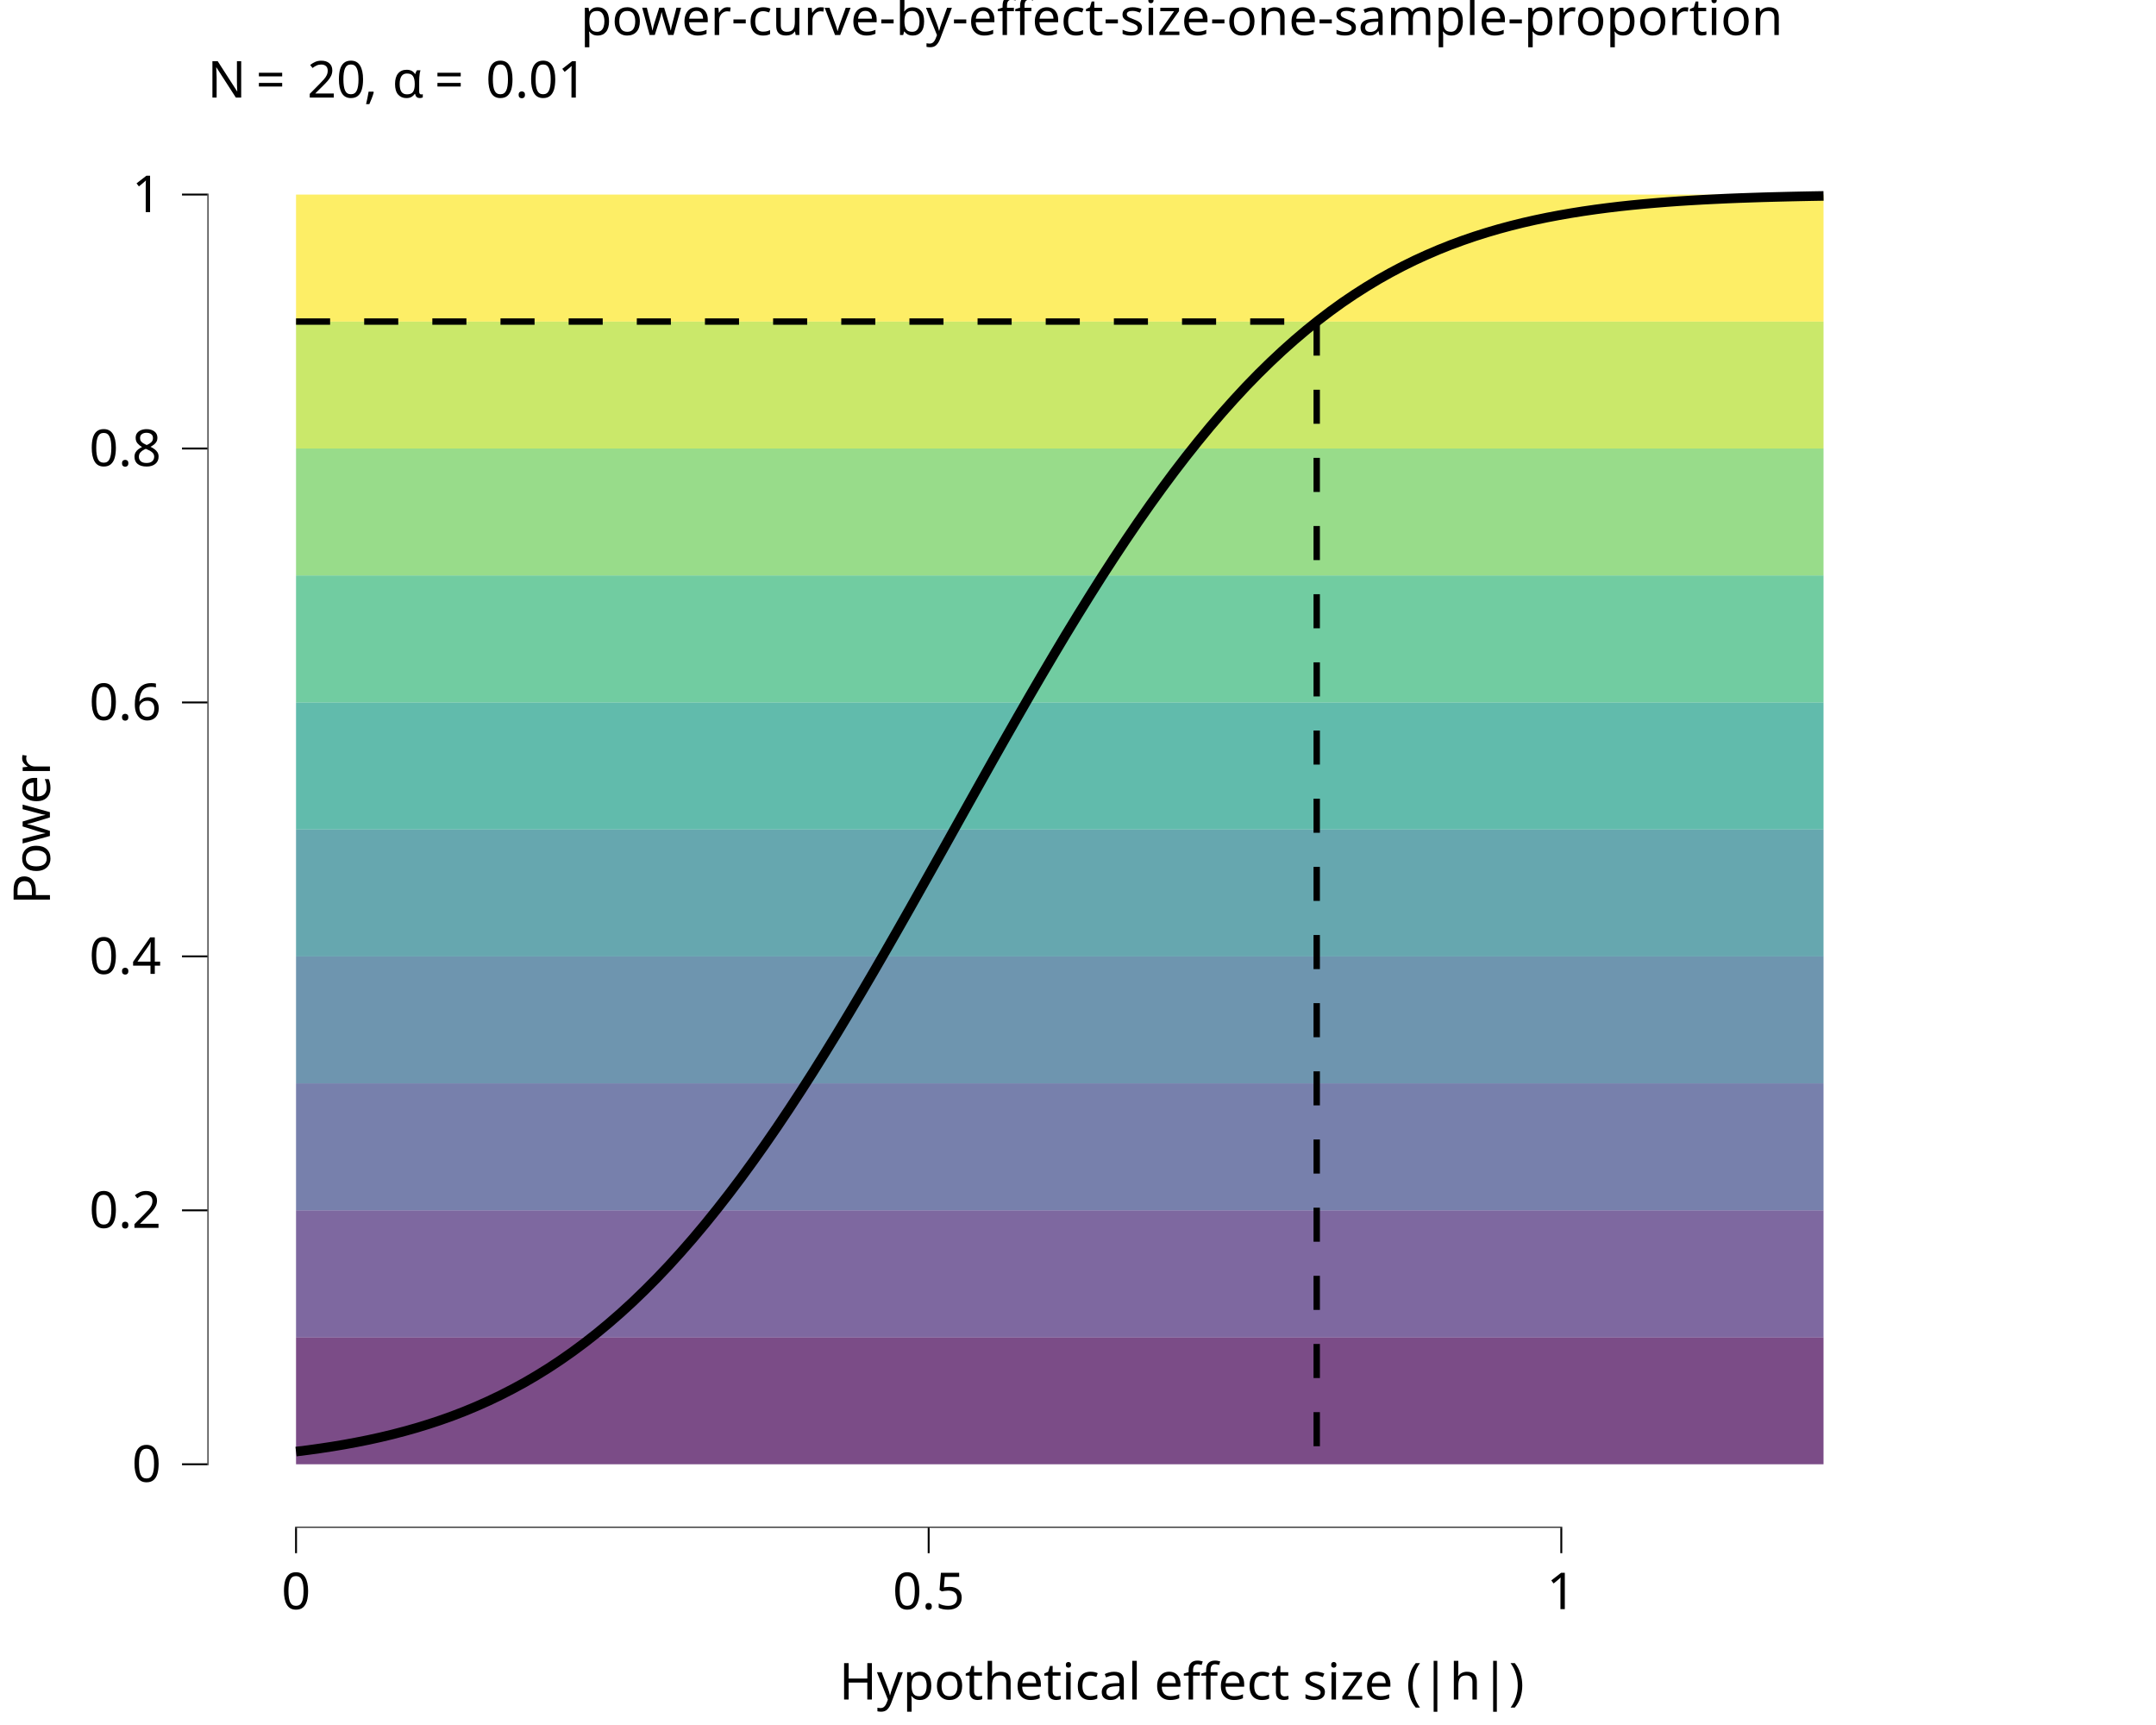
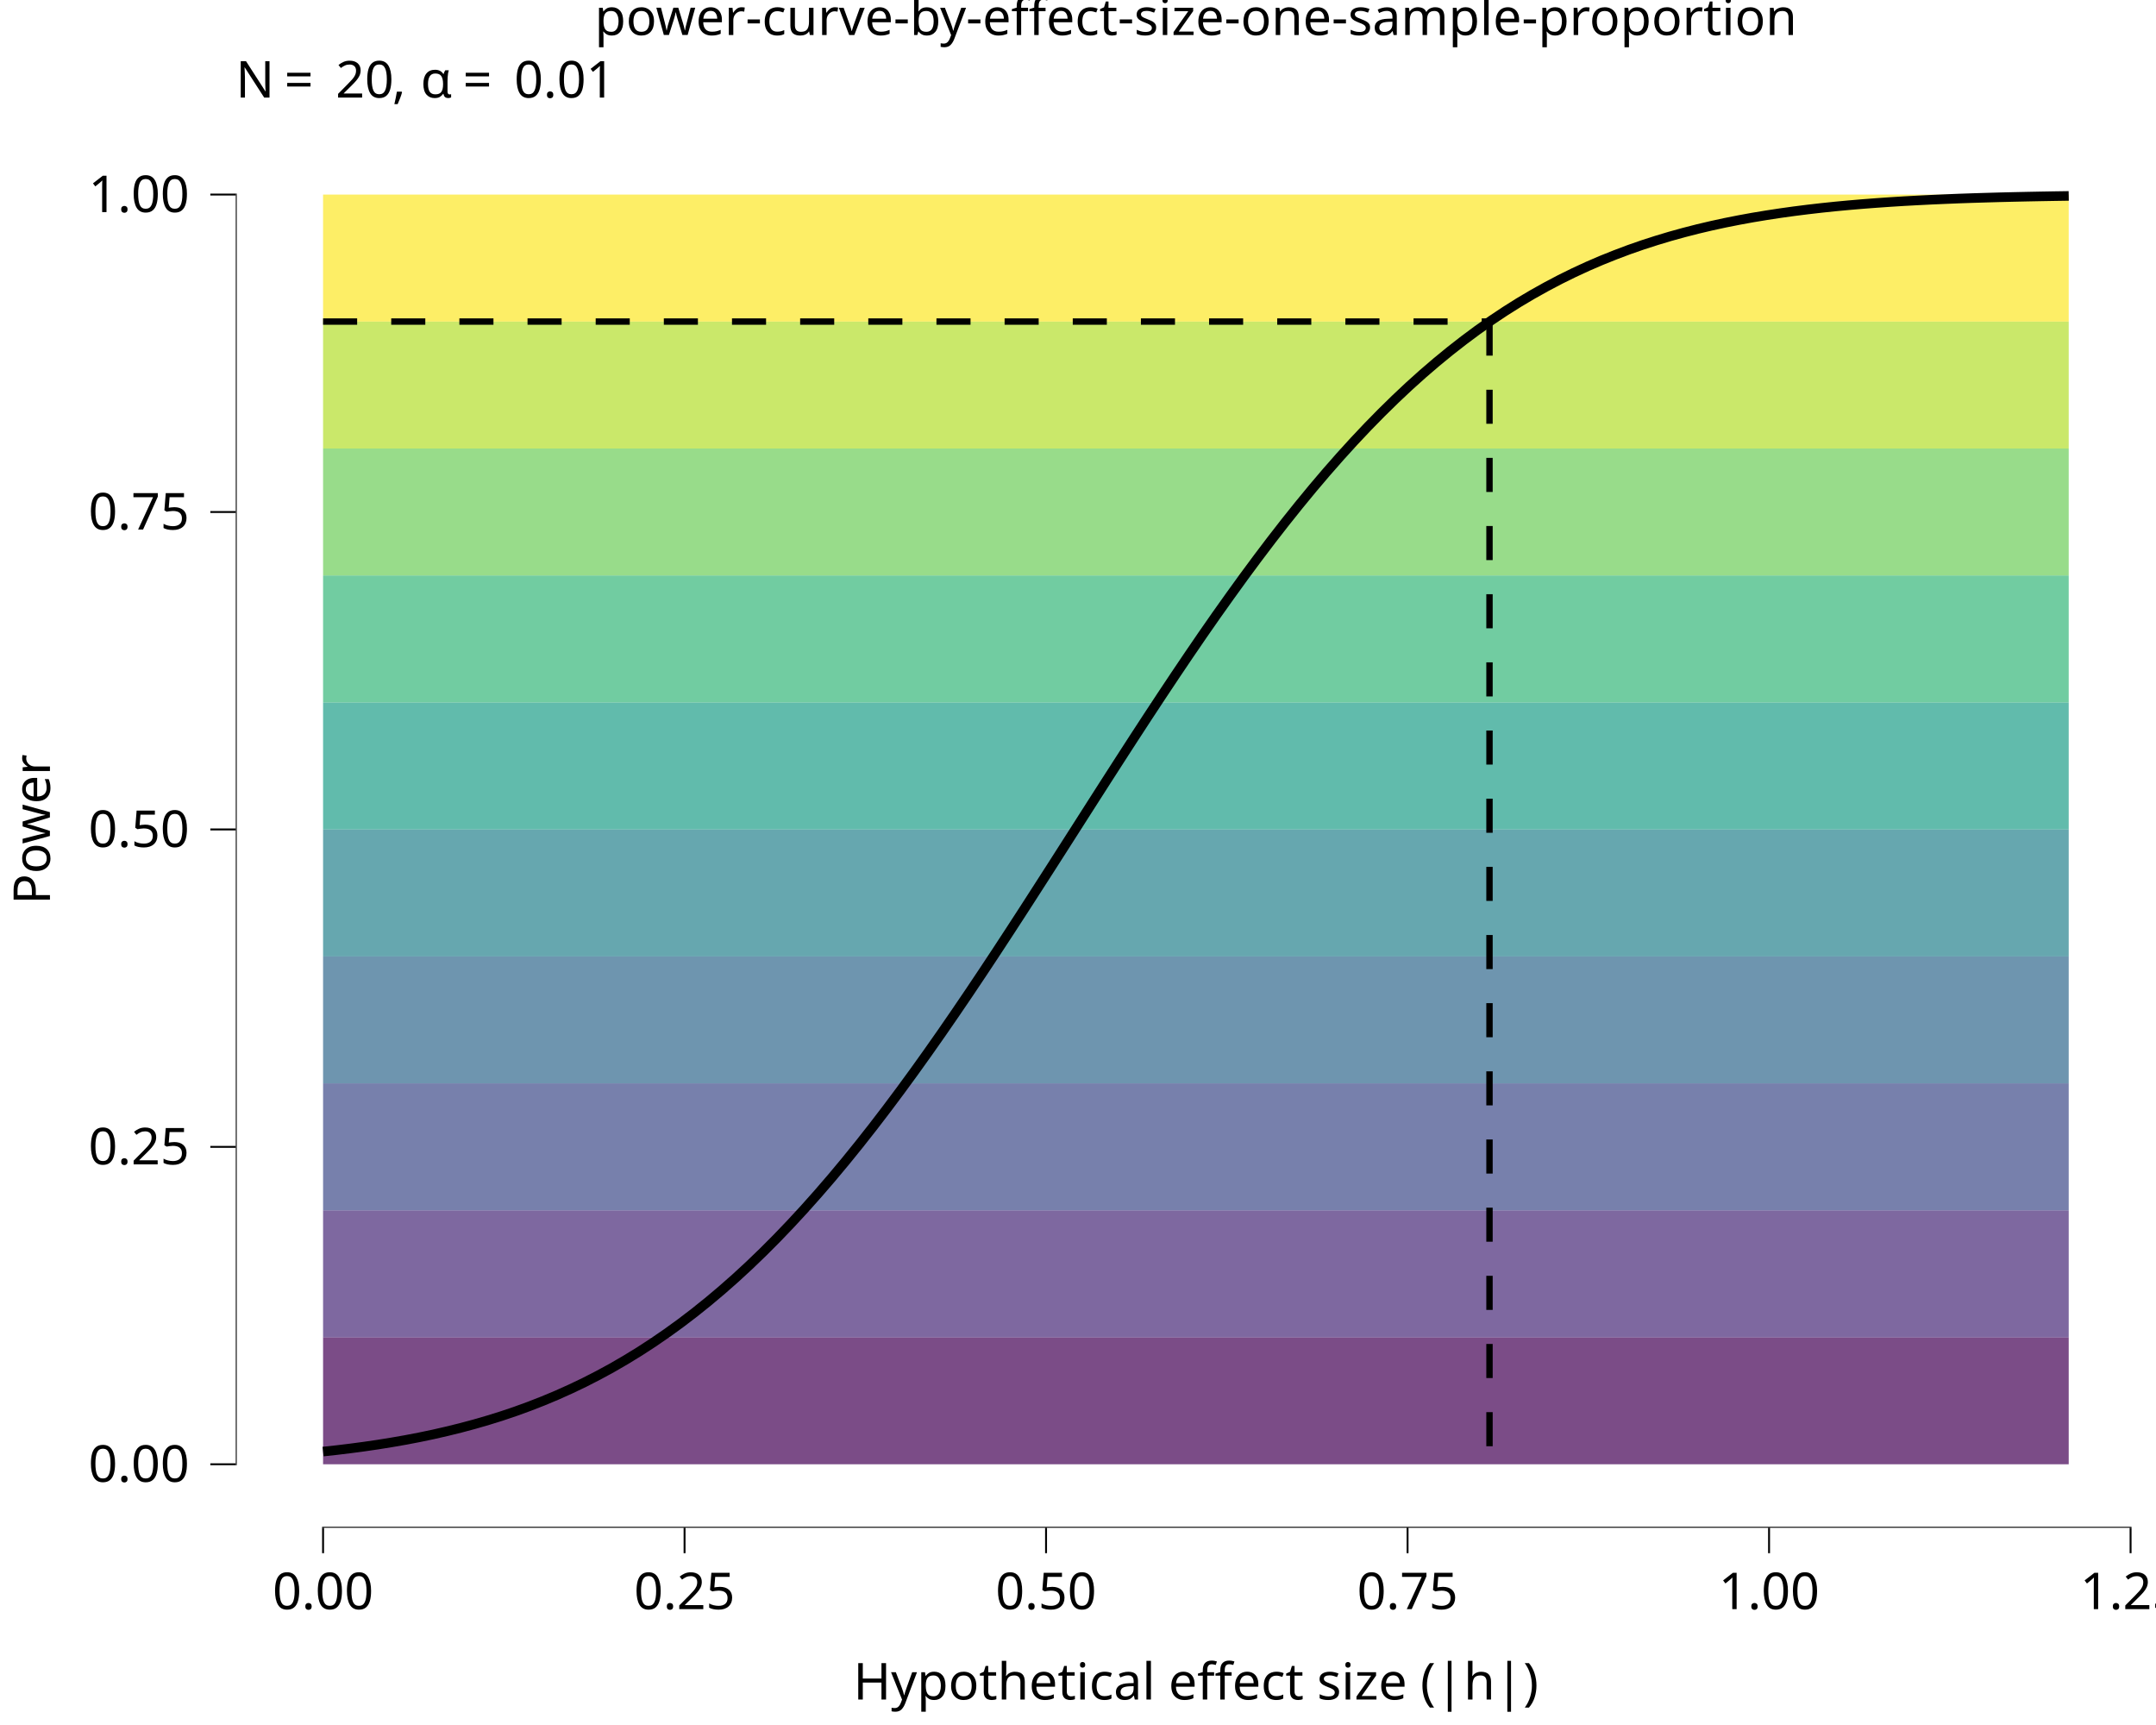
<svg xmlns="http://www.w3.org/2000/svg" class="svglite" data-engine-version="2.0" width="720.00pt" height="576.00pt" viewBox="0 0 720.00 576.00">
  <defs>
    <style type="text/css">
    .svglite line, .svglite polyline, .svglite polygon, .svglite path, .svglite rect, .svglite circle {
      fill: none;
      stroke: #000000;
      stroke-linecap: round;
      stroke-linejoin: round;
      stroke-miterlimit: 10.00;
    }
  </style>
  </defs>
  <rect width="100%" height="100%" style="stroke: none; fill: #FFFFFF;" />
  <defs>
    <clipPath id="cpMC4wMHw3MjAuMDB8MC4wMHw1NzYuMDA=">
      <rect x="0.00" y="0.00" width="720.00" height="576.00" />
    </clipPath>
  </defs>
  <g clip-path="url(#cpMC4wMHw3MjAuMDB8MC4wMHw1NzYuMDA=)">
-     <rect x="-0" y="0.00" width="720.00" height="576.00" style="stroke-width: 10.67; stroke: none;" />
+     <rect x="0.00" y="0.00" width="720.00" height="576.00" style="stroke-width: 10.67; stroke: none;" />
  </g>
  <defs>
-     <clipPath id="cpNjkuMjh8NzIwLjAwfDQzLjc3fDUxMC4xNA==">
-       <rect x="69.28" y="43.77" width="650.72" height="466.37" />
+     <clipPath id="cpNzguNzR8NzIwLjAwfDQzLjc3fDUxMC4xNA==">
+       <rect x="78.74" y="43.77" width="641.26" height="466.37" />
    </clipPath>
  </defs>
-   <g clip-path="url(#cpNjkuMjh8NzIwLjAwfDQzLjc3fDUxMC4xNA==)">
-     <rect x="69.28" y="43.77" width="650.72" height="466.37" style="stroke-width: 10.67; stroke: none;" />
-     <rect x="98.86" y="446.54" width="510.11" height="42.40" style="stroke-width: 1.07; stroke: none; stroke-linecap: butt; stroke-linejoin: miter; fill: #440154; fill-opacity: 0.70;" />
-     <rect x="98.86" y="404.15" width="510.11" height="42.40" style="stroke-width: 1.07; stroke: none; stroke-linecap: butt; stroke-linejoin: miter; fill: #482878; fill-opacity: 0.70;" />
-     <rect x="98.86" y="361.75" width="510.11" height="42.40" style="stroke-width: 1.07; stroke: none; stroke-linecap: butt; stroke-linejoin: miter; fill: #3E4A89; fill-opacity: 0.70;" />
-     <rect x="98.86" y="319.35" width="510.11" height="42.40" style="stroke-width: 1.07; stroke: none; stroke-linecap: butt; stroke-linejoin: miter; fill: #31688E; fill-opacity: 0.70;" />
-     <rect x="98.86" y="276.96" width="510.11" height="42.40" style="stroke-width: 1.07; stroke: none; stroke-linecap: butt; stroke-linejoin: miter; fill: #26828E; fill-opacity: 0.70;" />
-     <rect x="98.86" y="234.56" width="510.11" height="42.40" style="stroke-width: 1.07; stroke: none; stroke-linecap: butt; stroke-linejoin: miter; fill: #1F9E89; fill-opacity: 0.70;" />
-     <rect x="98.86" y="192.16" width="510.11" height="42.40" style="stroke-width: 1.07; stroke: none; stroke-linecap: butt; stroke-linejoin: miter; fill: #35B779; fill-opacity: 0.70;" />
-     <rect x="98.86" y="149.76" width="510.11" height="42.40" style="stroke-width: 1.07; stroke: none; stroke-linecap: butt; stroke-linejoin: miter; fill: #6DCD59; fill-opacity: 0.70;" />
-     <rect x="98.86" y="107.37" width="510.11" height="42.40" style="stroke-width: 1.07; stroke: none; stroke-linecap: butt; stroke-linejoin: miter; fill: #B4DE2C; fill-opacity: 0.70;" />
-     <rect x="98.86" y="64.97" width="510.11" height="42.40" style="stroke-width: 1.07; stroke: none; stroke-linecap: butt; stroke-linejoin: miter; fill: #FDE725; fill-opacity: 0.70;" />
-     <polyline points="98.86,484.70 102.88,484.20 106.89,483.64 110.91,483.03 114.93,482.36 118.94,481.62 122.96,480.82 126.98,479.94 130.99,478.98 135.01,477.93 139.03,476.80 143.04,475.57 147.06,474.24 151.08,472.81 155.09,471.26 159.11,469.59 163.13,467.80 167.14,465.88 171.16,463.82 175.18,461.63 179.19,459.28 183.21,456.79 187.23,454.13 191.24,451.32 195.26,448.34 199.28,445.19 203.29,441.87 207.31,438.37 211.33,434.69 215.34,430.82 219.36,426.78 223.38,422.55 227.39,418.13 231.41,413.53 235.43,408.74 239.44,403.77 243.46,398.62 247.48,393.30 251.49,387.80 255.51,382.13 259.53,376.30 263.54,370.31 267.56,364.17 271.58,357.89 275.59,351.47 279.61,344.93 283.62,338.27 287.64,331.51 291.66,324.65 295.67,317.71 299.69,310.69 303.71,303.62 307.72,296.49 311.74,289.34 315.76,282.16 319.77,274.97 323.79,267.78 327.81,260.61 331.82,253.47 335.84,246.37 339.86,239.33 343.87,232.36 347.89,225.46 351.91,218.65 355.92,211.94 359.94,205.35 363.96,198.88 367.97,192.53 371.99,186.33 376.01,180.27 380.02,174.37 384.04,168.63 388.06,163.05 392.07,157.65 396.09,152.42 400.11,147.37 404.12,142.50 408.14,137.82 412.16,133.32 416.17,129.00 420.19,124.87 424.21,120.93 428.22,117.17 432.24,113.59 436.26,110.18 440.27,106.96 444.29,103.90 448.30,101.01 452.32,98.29 456.34,95.73 460.35,93.31 464.37,91.05 468.39,88.93 472.40,86.95 476.42,85.11 480.44,83.38 484.45,81.78 488.47,80.30 492.49,78.92 496.50,77.65 500.52,76.47 504.54,75.39 508.55,74.39 512.57,73.48 516.59,72.64 520.60,71.88 524.62,71.18 528.64,70.54 532.65,69.96 536.67,69.43 540.69,68.95 544.70,68.52 548.72,68.13 552.74,67.78 556.75,67.46 560.77,67.17 564.79,66.92 568.80,66.69 572.82,66.49 576.84,66.30 580.85,66.14 584.87,66.00 588.89,65.87 592.90,65.76 596.92,65.66 600.94,65.57 604.95,65.49 608.97,65.42 " style="stroke-width: 3.20; stroke-linecap: butt;" />
-     <line x1="439.72" y1="107.37" x2="439.72" y2="488.94" style="stroke-width: 2.13; stroke-dasharray: 11.38,11.38; stroke-linecap: butt;" />
-     <line x1="98.86" y1="107.37" x2="439.72" y2="107.37" style="stroke-width: 2.13; stroke-dasharray: 11.38,11.38; stroke-linecap: butt;" />
-     <line x1="98.54" y1="510.14" x2="521.72" y2="510.14" style="stroke-width: 0.64; stroke-linecap: butt;" />
-     <line x1="69.28" y1="489.26" x2="69.28" y2="64.65" style="stroke-width: 0.64; stroke-linecap: butt;" />
-     <rect x="69.28" y="43.77" width="650.72" height="466.37" style="stroke-width: 0.00; stroke: none;" />
+   <g clip-path="url(#cpNzguNzR8NzIwLjAwfDQzLjc3fDUxMC4xNA==)">
+     <rect x="78.74" y="43.77" width="641.26" height="466.37" style="stroke-width: 10.67; stroke: none;" />
+     <rect x="107.89" y="446.54" width="582.96" height="42.40" style="stroke-width: 1.07; stroke: none; stroke-linecap: butt; stroke-linejoin: miter; fill: #440154; fill-opacity: 0.70;" />
+     <rect x="107.89" y="404.15" width="582.96" height="42.40" style="stroke-width: 1.07; stroke: none; stroke-linecap: butt; stroke-linejoin: miter; fill: #482878; fill-opacity: 0.70;" />
+     <rect x="107.89" y="361.75" width="582.96" height="42.40" style="stroke-width: 1.07; stroke: none; stroke-linecap: butt; stroke-linejoin: miter; fill: #3E4A89; fill-opacity: 0.70;" />
+     <rect x="107.89" y="319.35" width="582.96" height="42.40" style="stroke-width: 1.07; stroke: none; stroke-linecap: butt; stroke-linejoin: miter; fill: #31688E; fill-opacity: 0.70;" />
+     <rect x="107.89" y="276.96" width="582.96" height="42.40" style="stroke-width: 1.07; stroke: none; stroke-linecap: butt; stroke-linejoin: miter; fill: #26828E; fill-opacity: 0.70;" />
+     <rect x="107.89" y="234.56" width="582.96" height="42.40" style="stroke-width: 1.07; stroke: none; stroke-linecap: butt; stroke-linejoin: miter; fill: #1F9E89; fill-opacity: 0.70;" />
+     <rect x="107.89" y="192.16" width="582.96" height="42.40" style="stroke-width: 1.07; stroke: none; stroke-linecap: butt; stroke-linejoin: miter; fill: #35B779; fill-opacity: 0.70;" />
+     <rect x="107.89" y="149.76" width="582.96" height="42.40" style="stroke-width: 1.07; stroke: none; stroke-linecap: butt; stroke-linejoin: miter; fill: #6DCD59; fill-opacity: 0.70;" />
+     <rect x="107.89" y="107.37" width="582.96" height="42.40" style="stroke-width: 1.07; stroke: none; stroke-linecap: butt; stroke-linejoin: miter; fill: #B4DE2C; fill-opacity: 0.70;" />
+     <rect x="107.89" y="64.97" width="582.96" height="42.40" style="stroke-width: 1.07; stroke: none; stroke-linecap: butt; stroke-linejoin: miter; fill: #FDE725; fill-opacity: 0.70;" />
+     <polyline points="107.89,484.70 112.48,484.20 117.07,483.64 121.66,483.03 126.25,482.36 130.84,481.62 135.43,480.82 140.02,479.94 144.61,478.98 149.20,477.93 153.79,476.80 158.38,475.57 162.97,474.24 167.56,472.81 172.15,471.26 176.74,469.59 181.33,467.80 185.92,465.88 190.51,463.82 195.10,461.63 199.69,459.28 204.28,456.79 208.87,454.13 213.46,451.32 218.05,448.34 222.64,445.19 227.23,441.87 231.82,438.37 236.41,434.69 241.01,430.82 245.60,426.78 250.19,422.55 254.78,418.13 259.37,413.53 263.96,408.74 268.55,403.77 273.14,398.62 277.73,393.30 282.32,387.80 286.91,382.13 291.50,376.30 296.09,370.31 300.68,364.17 305.27,357.89 309.86,351.47 314.45,344.93 319.04,338.27 323.63,331.51 328.22,324.65 332.81,317.71 337.40,310.69 341.99,303.62 346.58,296.49 351.17,289.34 355.76,282.16 360.35,274.97 364.94,267.78 369.53,260.61 374.12,253.47 378.71,246.37 383.30,239.33 387.89,232.36 392.48,225.46 397.07,218.65 401.66,211.94 406.25,205.35 410.85,198.88 415.44,192.53 420.03,186.33 424.62,180.27 429.21,174.37 433.80,168.63 438.39,163.05 442.98,157.65 447.57,152.42 452.16,147.37 456.75,142.50 461.34,137.82 465.93,133.32 470.52,129.00 475.11,124.87 479.70,120.93 484.29,117.17 488.88,113.59 493.47,110.18 498.06,106.96 502.65,103.90 507.24,101.01 511.83,98.29 516.42,95.73 521.01,93.31 525.60,91.05 530.19,88.93 534.78,86.95 539.37,85.11 543.96,83.38 548.55,81.78 553.14,80.30 557.73,78.92 562.32,77.65 566.91,76.47 571.50,75.39 576.10,74.39 580.69,73.48 585.28,72.64 589.87,71.88 594.46,71.18 599.05,70.54 603.64,69.96 608.23,69.43 612.82,68.95 617.41,68.52 622.00,68.13 626.59,67.78 631.18,67.46 635.77,67.17 640.36,66.92 644.95,66.69 649.54,66.49 654.13,66.30 658.72,66.14 663.31,66.00 667.90,65.87 672.49,65.76 677.08,65.66 681.67,65.57 686.26,65.49 690.85,65.42 " style="stroke-width: 3.20; stroke-linecap: butt;" />
+     <line x1="497.42" y1="107.37" x2="497.42" y2="488.94" style="stroke-width: 2.13; stroke-dasharray: 11.38,11.38; stroke-linecap: butt;" />
+     <line x1="107.89" y1="107.37" x2="497.42" y2="107.37" style="stroke-width: 2.13; stroke-dasharray: 11.38,11.38; stroke-linecap: butt;" />
+     <line x1="107.57" y1="510.14" x2="711.82" y2="510.14" style="stroke-width: 0.64; stroke-linecap: butt;" />
+     <line x1="78.74" y1="489.26" x2="78.74" y2="64.65" style="stroke-width: 0.64; stroke-linecap: butt;" />
+     <rect x="78.74" y="43.77" width="641.26" height="466.37" style="stroke-width: 0.00; stroke: none;" />
  </g>
  <g clip-path="url(#cpMC4wMHw3MjAuMDB8MC4wMHw1NzYuMDA=)">
-     <polyline points="69.28,510.14 69.28,43.77 " style="stroke-width: 0.00; stroke: none; stroke-linecap: butt;" />
-     <text x="53.81" y="494.79" text-anchor="end" style="font-size: 17.00px; font-family: sans;" textLength="9.46px" lengthAdjust="spacingAndGlyphs">0</text>
-     <text x="53.81" y="410.00" text-anchor="end" style="font-size: 17.00px; font-family: sans;" textLength="23.63px" lengthAdjust="spacingAndGlyphs">0.2</text>
-     <text x="53.81" y="325.20" text-anchor="end" style="font-size: 17.00px; font-family: sans;" textLength="23.63px" lengthAdjust="spacingAndGlyphs">0.4</text>
-     <text x="53.81" y="240.41" text-anchor="end" style="font-size: 17.00px; font-family: sans;" textLength="23.63px" lengthAdjust="spacingAndGlyphs">0.6</text>
-     <text x="53.81" y="155.61" text-anchor="end" style="font-size: 17.00px; font-family: sans;" textLength="23.63px" lengthAdjust="spacingAndGlyphs">0.8</text>
-     <text x="53.81" y="70.82" text-anchor="end" style="font-size: 17.00px; font-family: sans;" textLength="9.46px" lengthAdjust="spacingAndGlyphs">1</text>
-     <polyline points="60.78,488.94 69.28,488.94 " style="stroke-width: 0.64; stroke-linecap: butt;" />
-     <polyline points="60.78,404.15 69.28,404.15 " style="stroke-width: 0.64; stroke-linecap: butt;" />
-     <polyline points="60.78,319.35 69.28,319.35 " style="stroke-width: 0.64; stroke-linecap: butt;" />
-     <polyline points="60.78,234.56 69.28,234.56 " style="stroke-width: 0.64; stroke-linecap: butt;" />
-     <polyline points="60.78,149.76 69.28,149.76 " style="stroke-width: 0.64; stroke-linecap: butt;" />
-     <polyline points="60.78,64.97 69.28,64.97 " style="stroke-width: 0.64; stroke-linecap: butt;" />
-     <polyline points="69.28,510.14 720.00,510.14 " style="stroke-width: 0.00; stroke: none; stroke-linecap: butt;" />
-     <polyline points="98.86,518.64 98.86,510.14 " style="stroke-width: 0.64; stroke-linecap: butt;" />
-     <polyline points="310.13,518.64 310.13,510.14 " style="stroke-width: 0.64; stroke-linecap: butt;" />
-     <polyline points="521.40,518.64 521.40,510.14 " style="stroke-width: 0.64; stroke-linecap: butt;" />
-     <text x="98.86" y="537.32" text-anchor="middle" style="font-size: 17.00px; font-family: sans;" textLength="9.46px" lengthAdjust="spacingAndGlyphs">0</text>
-     <text x="310.13" y="537.32" text-anchor="middle" style="font-size: 17.00px; font-family: sans;" textLength="23.63px" lengthAdjust="spacingAndGlyphs">0.5</text>
-     <text x="521.40" y="537.32" text-anchor="middle" style="font-size: 17.00px; font-family: sans;" textLength="9.46px" lengthAdjust="spacingAndGlyphs">1</text>
-     <text x="394.64" y="567.49" text-anchor="middle" style="font-size: 17.00px; font-family: sans;" textLength="209.17px" lengthAdjust="spacingAndGlyphs">Hypothetical effect size (|h|)</text>
+     <polyline points="78.74,510.14 78.74,43.77 " style="stroke-width: 0.00; stroke: none; stroke-linecap: butt;" />
+     <text x="63.26" y="494.79" text-anchor="end" style="font-size: 17.00px; font-family: sans;" textLength="33.09px" lengthAdjust="spacingAndGlyphs">0.00</text>
+     <text x="63.26" y="388.80" text-anchor="end" style="font-size: 17.00px; font-family: sans;" textLength="33.09px" lengthAdjust="spacingAndGlyphs">0.25</text>
+     <text x="63.26" y="282.81" text-anchor="end" style="font-size: 17.00px; font-family: sans;" textLength="33.09px" lengthAdjust="spacingAndGlyphs">0.50</text>
+     <text x="63.26" y="176.81" text-anchor="end" style="font-size: 17.00px; font-family: sans;" textLength="33.09px" lengthAdjust="spacingAndGlyphs">0.75</text>
+     <text x="63.26" y="70.82" text-anchor="end" style="font-size: 17.00px; font-family: sans;" textLength="33.09px" lengthAdjust="spacingAndGlyphs">1.00</text>
+     <polyline points="70.24,488.94 78.74,488.94 " style="stroke-width: 0.64; stroke-linecap: butt;" />
+     <polyline points="70.24,382.95 78.74,382.95 " style="stroke-width: 0.64; stroke-linecap: butt;" />
+     <polyline points="70.24,276.96 78.74,276.96 " style="stroke-width: 0.64; stroke-linecap: butt;" />
+     <polyline points="70.24,170.96 78.74,170.96 " style="stroke-width: 0.64; stroke-linecap: butt;" />
+     <polyline points="70.24,64.97 78.74,64.97 " style="stroke-width: 0.64; stroke-linecap: butt;" />
+     <polyline points="78.74,510.14 720.00,510.14 " style="stroke-width: 0.00; stroke: none; stroke-linecap: butt;" />
+     <polyline points="107.89,518.64 107.89,510.14 " style="stroke-width: 0.64; stroke-linecap: butt;" />
+     <polyline points="228.61,518.64 228.61,510.14 " style="stroke-width: 0.64; stroke-linecap: butt;" />
+     <polyline points="349.33,518.64 349.33,510.14 " style="stroke-width: 0.64; stroke-linecap: butt;" />
+     <polyline points="470.06,518.64 470.06,510.14 " style="stroke-width: 0.64; stroke-linecap: butt;" />
+     <polyline points="590.78,518.64 590.78,510.14 " style="stroke-width: 0.64; stroke-linecap: butt;" />
+     <polyline points="711.51,518.64 711.51,510.14 " style="stroke-width: 0.64; stroke-linecap: butt;" />
+     <text x="107.89" y="537.32" text-anchor="middle" style="font-size: 17.00px; font-family: sans;" textLength="33.09px" lengthAdjust="spacingAndGlyphs">0.00</text>
+     <text x="228.61" y="537.32" text-anchor="middle" style="font-size: 17.00px; font-family: sans;" textLength="33.09px" lengthAdjust="spacingAndGlyphs">0.25</text>
+     <text x="349.33" y="537.32" text-anchor="middle" style="font-size: 17.00px; font-family: sans;" textLength="33.09px" lengthAdjust="spacingAndGlyphs">0.50</text>
+     <text x="470.06" y="537.32" text-anchor="middle" style="font-size: 17.00px; font-family: sans;" textLength="33.09px" lengthAdjust="spacingAndGlyphs">0.75</text>
+     <text x="590.78" y="537.32" text-anchor="middle" style="font-size: 17.00px; font-family: sans;" textLength="33.09px" lengthAdjust="spacingAndGlyphs">1.00</text>
+     <text x="711.51" y="537.32" text-anchor="middle" style="font-size: 17.00px; font-family: sans;" textLength="33.09px" lengthAdjust="spacingAndGlyphs">1.25</text>
+     <text x="399.37" y="567.49" text-anchor="middle" style="font-size: 17.00px; font-family: sans;" textLength="209.17px" lengthAdjust="spacingAndGlyphs">Hypothetical effect size (|h|)</text>
    <text transform="translate(16.68,276.96) rotate(-90)" text-anchor="middle" style="font-size: 17.00px; font-family: sans;" textLength="48.20px" lengthAdjust="spacingAndGlyphs">Power</text>
-     <text x="69.28" y="32.58" style="font-size: 17.00px; font-family: sans;" textLength="12.28px" lengthAdjust="spacingAndGlyphs">N</text>
-     <text x="85.50" y="32.58" style="font-size: 17.00px; font-family: sans;" textLength="13.20px" lengthAdjust="spacingAndGlyphs">=</text>
-     <text x="102.63" y="32.58" style="font-size: 17.00px; font-family: sans;" textLength="18.91px" lengthAdjust="spacingAndGlyphs">20</text>
-     <text x="121.55" y="32.58" style="font-size: 17.00px; font-family: sans;" textLength="9.45px" lengthAdjust="spacingAndGlyphs">, </text>
-     <text x="130.99" y="32.58" style="font-size: 17.00px; font-family: sans;" textLength="10.20px" lengthAdjust="spacingAndGlyphs">α</text>
-     <text x="145.13" y="32.58" style="font-size: 17.00px; font-family: sans;" textLength="13.20px" lengthAdjust="spacingAndGlyphs">=</text>
-     <text x="162.26" y="32.58" style="font-size: 17.00px; font-family: sans;" textLength="33.09px" lengthAdjust="spacingAndGlyphs">0.01</text>
-     <text x="394.64" y="11.70" text-anchor="middle" style="font-size: 17.00px; font-family: sans;" textLength="377.04px" lengthAdjust="spacingAndGlyphs">power-curve-by-effect-size-one-sample-proportion</text>
+     <text x="78.74" y="32.58" style="font-size: 17.00px; font-family: sans;" textLength="12.28px" lengthAdjust="spacingAndGlyphs">N</text>
+     <text x="94.96" y="32.58" style="font-size: 17.00px; font-family: sans;" textLength="13.20px" lengthAdjust="spacingAndGlyphs">=</text>
+     <text x="112.09" y="32.58" style="font-size: 17.00px; font-family: sans;" textLength="18.91px" lengthAdjust="spacingAndGlyphs">20</text>
+     <text x="131.00" y="32.58" style="font-size: 17.00px; font-family: sans;" textLength="9.45px" lengthAdjust="spacingAndGlyphs">, </text>
+     <text x="140.45" y="32.58" style="font-size: 17.00px; font-family: sans;" textLength="10.20px" lengthAdjust="spacingAndGlyphs">α</text>
+     <text x="154.58" y="32.58" style="font-size: 17.00px; font-family: sans;" textLength="13.20px" lengthAdjust="spacingAndGlyphs">=</text>
+     <text x="171.72" y="32.58" style="font-size: 17.00px; font-family: sans;" textLength="33.09px" lengthAdjust="spacingAndGlyphs">0.01</text>
+     <text x="399.37" y="11.70" text-anchor="middle" style="font-size: 17.00px; font-family: sans;" textLength="377.04px" lengthAdjust="spacingAndGlyphs">power-curve-by-effect-size-one-sample-proportion</text>
  </g>
</svg>
